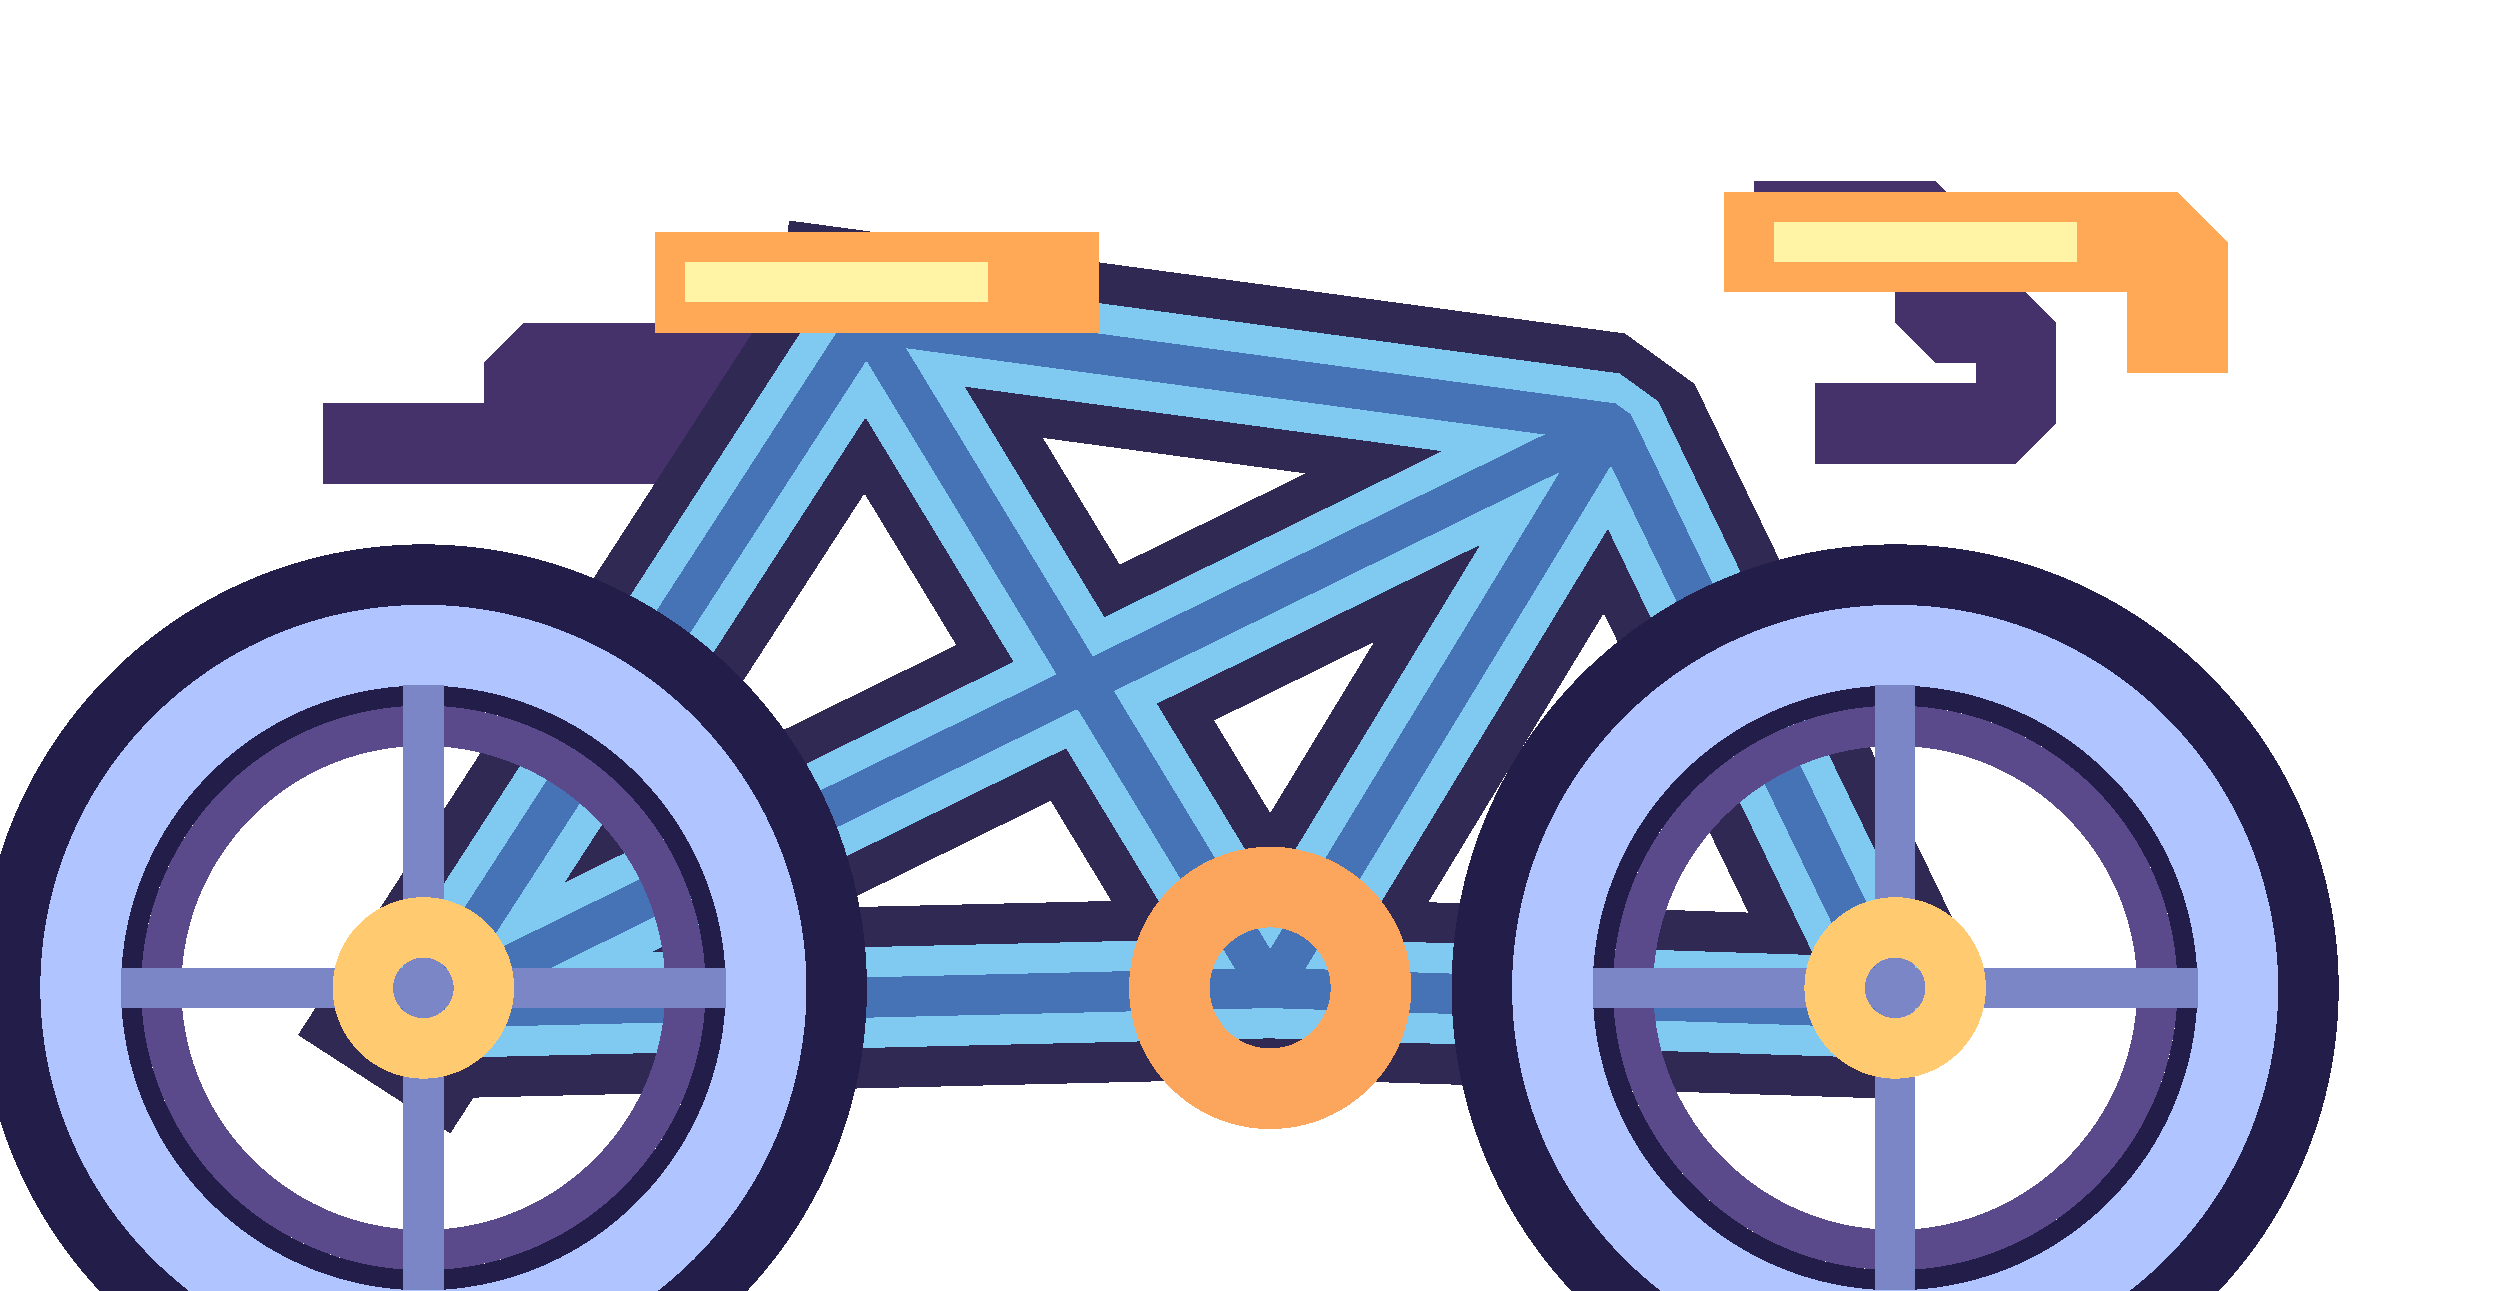
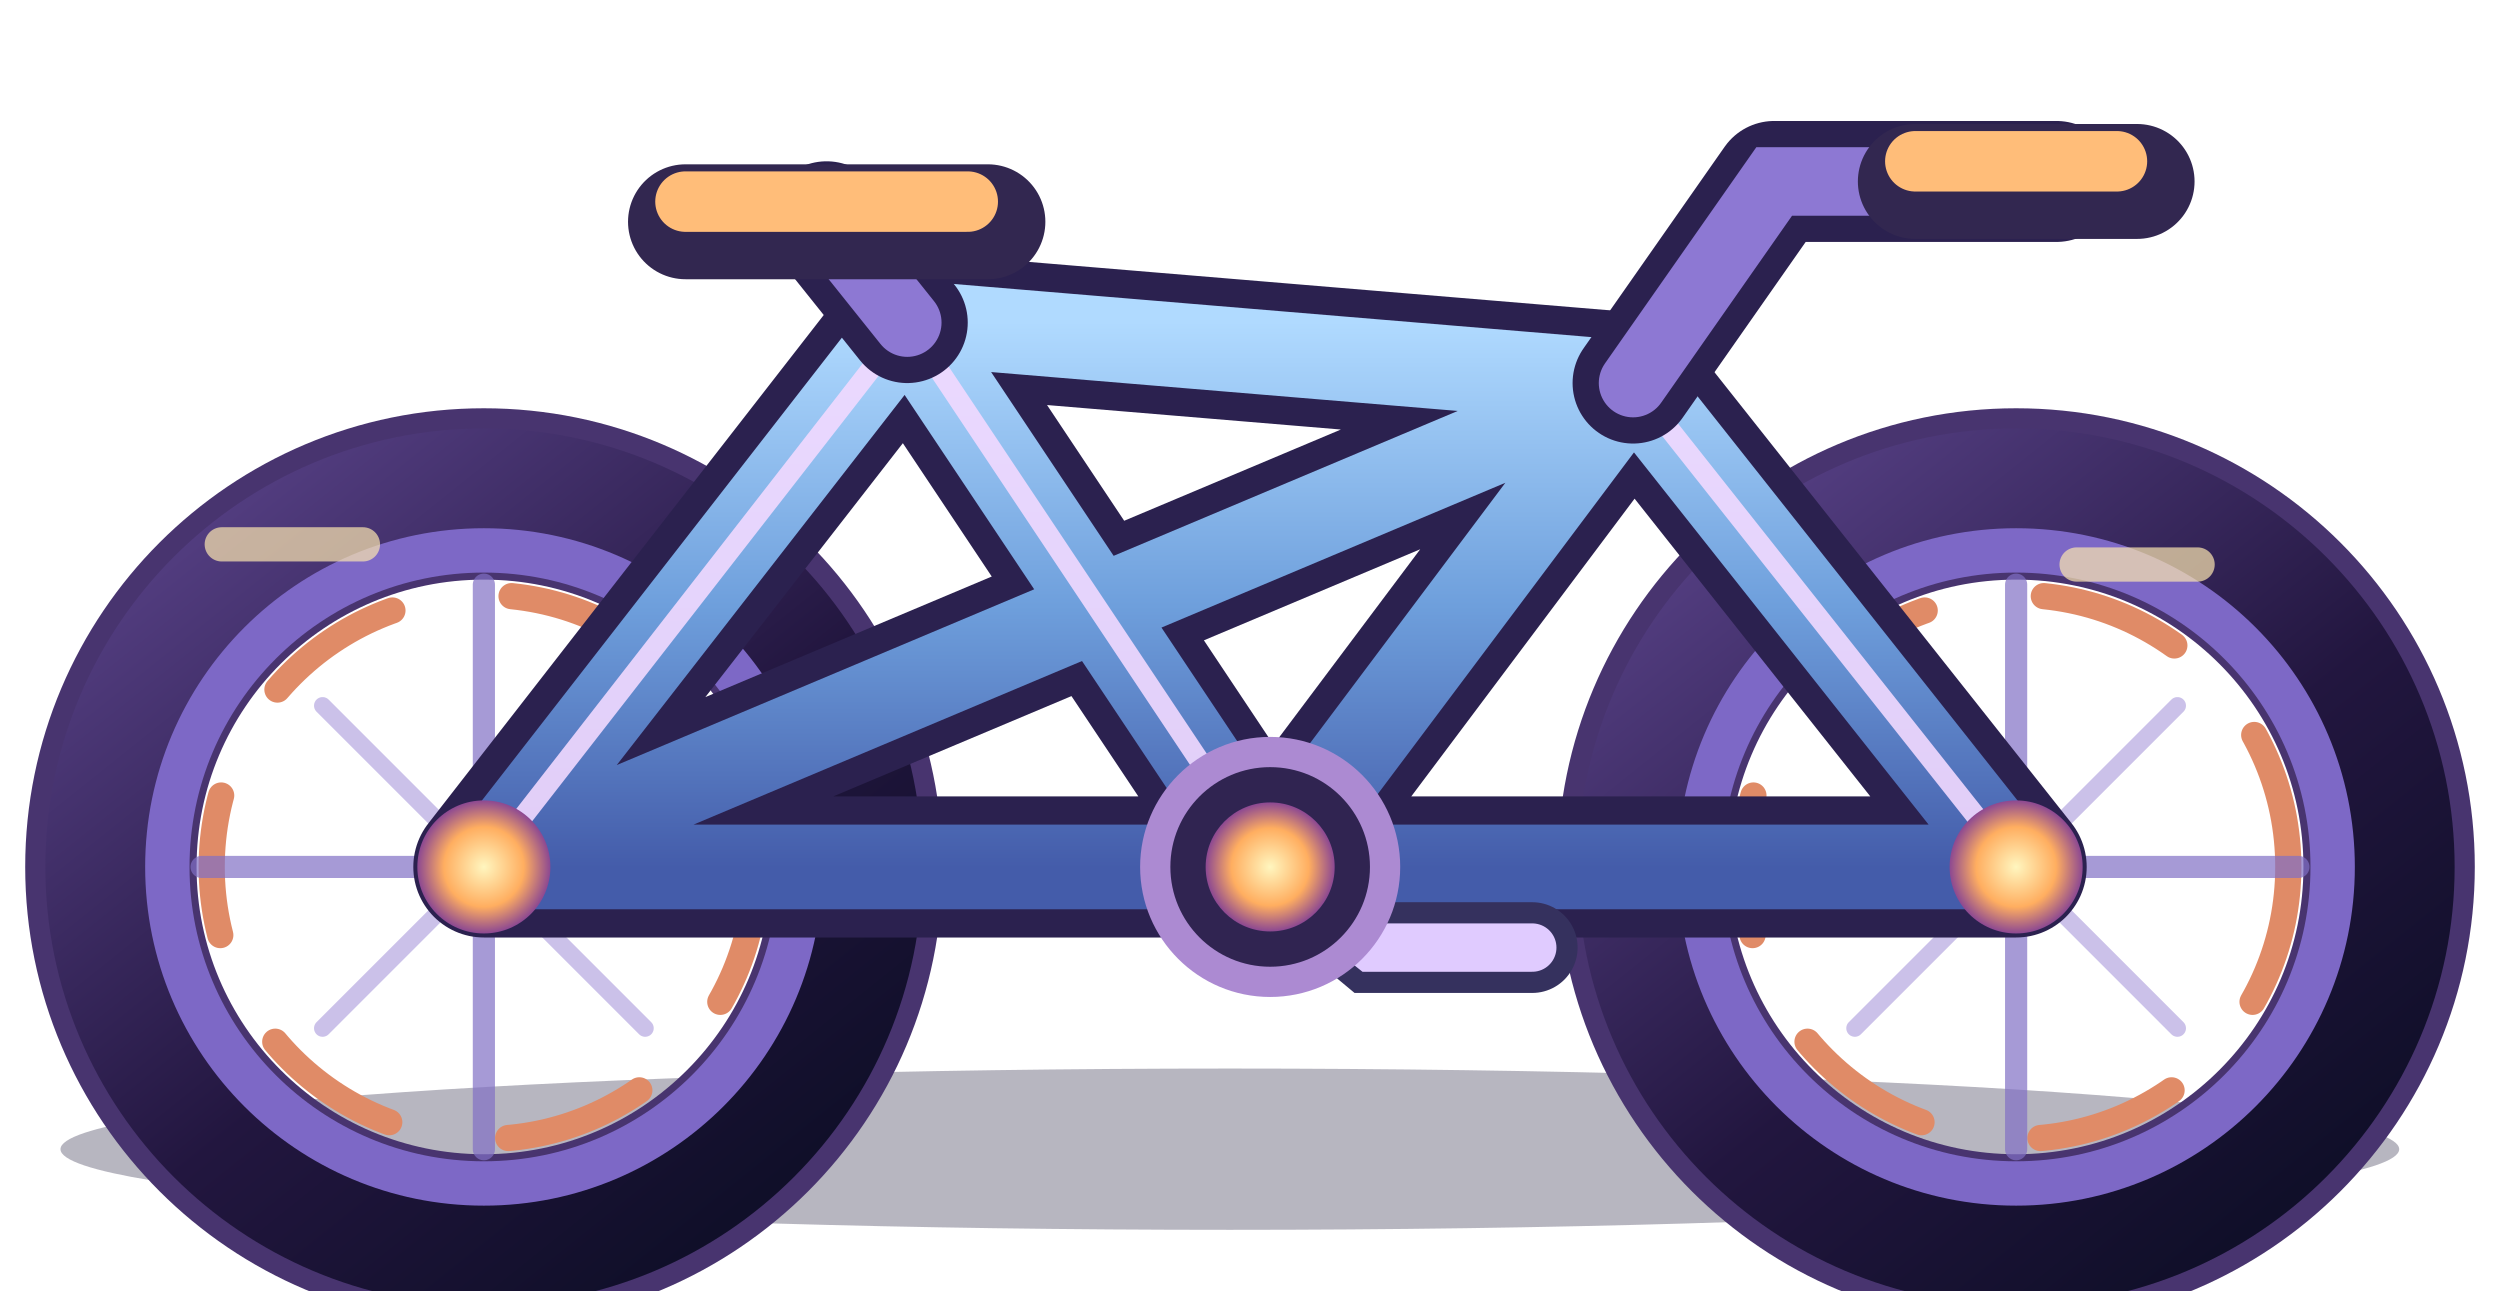
- <svg xmlns="http://www.w3.org/2000/svg" viewBox="0 0 124 64" shape-rendering="crispEdges">
-   <g fill="none" stroke-linejoin="bevel" stroke-linecap="square">
-     <path d="M18 22h8v-4h12v4h-12M92 21h8v-5h-4v-5h-7" stroke="#46326a" stroke-width="4" />
-     <path d="M21 50 43 16 63 49 21 50 80 21 63 49 94 50 80 21 43 16" stroke="#302953" stroke-width="9" />
-     <path d="M21 50 43 16 63 49 21 50 80 21 63 49 94 50 80 21 43 16" stroke="#80c9f0" stroke-width="5" />
-     <path d="M21 50 43 16 63 49 21 50 80 21 63 49 94 50 80 21 43 16" stroke="#4673b6" stroke-width="2" />
-     <circle cx="21" cy="49" r="18" stroke="#221d49" stroke-width="8" />
-     <circle cx="94" cy="49" r="18" stroke="#221d49" stroke-width="8" />
-     <circle cx="21" cy="49" r="17" stroke="#b0c4ff" stroke-width="4" />
-     <circle cx="94" cy="49" r="17" stroke="#b0c4ff" stroke-width="4" />
-     <circle cx="21" cy="49" r="13" stroke="#5a4a8c" stroke-width="2" />
-     <circle cx="94" cy="49" r="13" stroke="#5a4a8c" stroke-width="2" />
-     <path d="M21 49h-14m14 0h14m-14-14v28m73-14H80m14 0h14m-14-14v28" stroke="#7b86c6" stroke-width="2" />
-     <path d="M35 14h17m36-2h20v4" stroke="#ffa957" stroke-width="5" />
-     <path d="M35 14h13m41-2h13" stroke="#fff3a6" stroke-width="2" />
-     <circle cx="63" cy="49" r="5" stroke="#fca55d" stroke-width="4" />
-     <circle cx="21" cy="49" r="3" stroke="#ffca70" stroke-width="3" />
-     <circle cx="94" cy="49" r="3" stroke="#ffca70" stroke-width="3" />
+ <svg xmlns="http://www.w3.org/2000/svg" viewBox="0 0 124 64">
+   <defs>
+     <linearGradient id="frame" x1="0" y1="0" x2="0" y2="1">
+       <stop stop-color="#b0daff" />
+       <stop offset=".52" stop-color="#6e9fdc" />
+       <stop offset="1" stop-color="#445caa" />
+     </linearGradient>
+     <linearGradient id="tire" x1="0" y1="0" x2=".8" y2="1">
+       <stop stop-color="#5a438a" />
+       <stop offset=".6" stop-color="#22163f" />
+       <stop offset="1" stop-color="#100f29" />
+     </linearGradient>
+     <radialGradient id="hub">
+       <stop stop-color="#fff6bf" />
+       <stop offset=".6" stop-color="#ffae60" />
+       <stop offset="1" stop-color="#8c4892" />
+     </radialGradient>
+   </defs>
+   <ellipse cx="61" cy="57" rx="58" ry="4" fill="#171334" opacity=".31" />
+   <g stroke-linecap="round" fill="none">
+     <circle cx="24" cy="43" r="18.5" stroke="#48346f" stroke-width="8.5" />
+     <circle cx="100" cy="43" r="18.5" stroke="#48346f" stroke-width="8.5" />
+     <circle cx="24" cy="43" r="18.5" stroke="url(#tire)" stroke-width="6.5" />
+     <circle cx="100" cy="43" r="18.5" stroke="url(#tire)" stroke-width="6.5" />
+     <circle cx="24" cy="43" r="15.7" stroke="#7d68c6" stroke-width="2.2" />
+     <circle cx="100" cy="43" r="15.7" stroke="#7d68c6" stroke-width="2.2" />
+     <circle cx="24" cy="43" r="13.5" stroke="#e08b67" stroke-width="1.3" stroke-dasharray="7 6" />
+     <circle cx="100" cy="43" r="13.5" stroke="#e08b67" stroke-width="1.3" stroke-dasharray="7 6" />
+     <path d="M24 29v28M10 43h28M100 29v28M86 43h28" stroke="#806fc4" stroke-width="1.1" opacity=".7" />
+     <path d="M16 35l16 16m-16 0 16-16M92 35l16 16m-16 0 16-16" stroke="#b5a7e0" stroke-width=".85" opacity=".7" />
+     <path d="M24 43 45 16 63 43 24 43 81 19 63 43 100 43 81 19 45 16" stroke="#2b214f" stroke-width="7" stroke-linejoin="round" />
+     <path d="M24 43 45 16 63 43 24 43 81 19 63 43 100 43 81 19 45 16" stroke="url(#frame)" stroke-width="4.2" stroke-linejoin="round" />
+     <path d="M24 43 45 16 63 43M81 19 100 43" stroke="#f2d9ff" stroke-width="1" opacity=".9" />
+     <path d="M45 16 41 11M81 19 88 9 102 9" stroke="#2b214f" stroke-width="6" stroke-linejoin="round" />
+     <path d="M45 16 41 11M81 19 88 9 102 9" stroke="#8d78d3" stroke-width="3.4" />
+     <path d="M34 11h15M95 9h11" stroke="#322750" stroke-width="5.7" />
+     <path d="M34 10h14M95 8h10" stroke="#ffbd79" stroke-width="3" />
+     <path d="M62 42l6 5h8" stroke="#35315e" stroke-width="4.5" />
+     <path d="M63 43l5 4h8" stroke="#e0cbff" stroke-width="2.4" />
  </g>
+   <circle cx="63" cy="43" r="5.7" fill="#302451" stroke="#ac8ad2" stroke-width="1.5" />
+   <circle cx="63" cy="43" r="3.2" fill="url(#hub)" />
+   <circle cx="24" cy="43" r="3.3" fill="url(#hub)" />
+   <circle cx="100" cy="43" r="3.3" fill="url(#hub)" />
+   <path d="M11 27h7M103 28h6" stroke="#fbe5af" stroke-width="1.7" stroke-linecap="round" opacity=".7" />
</svg>
